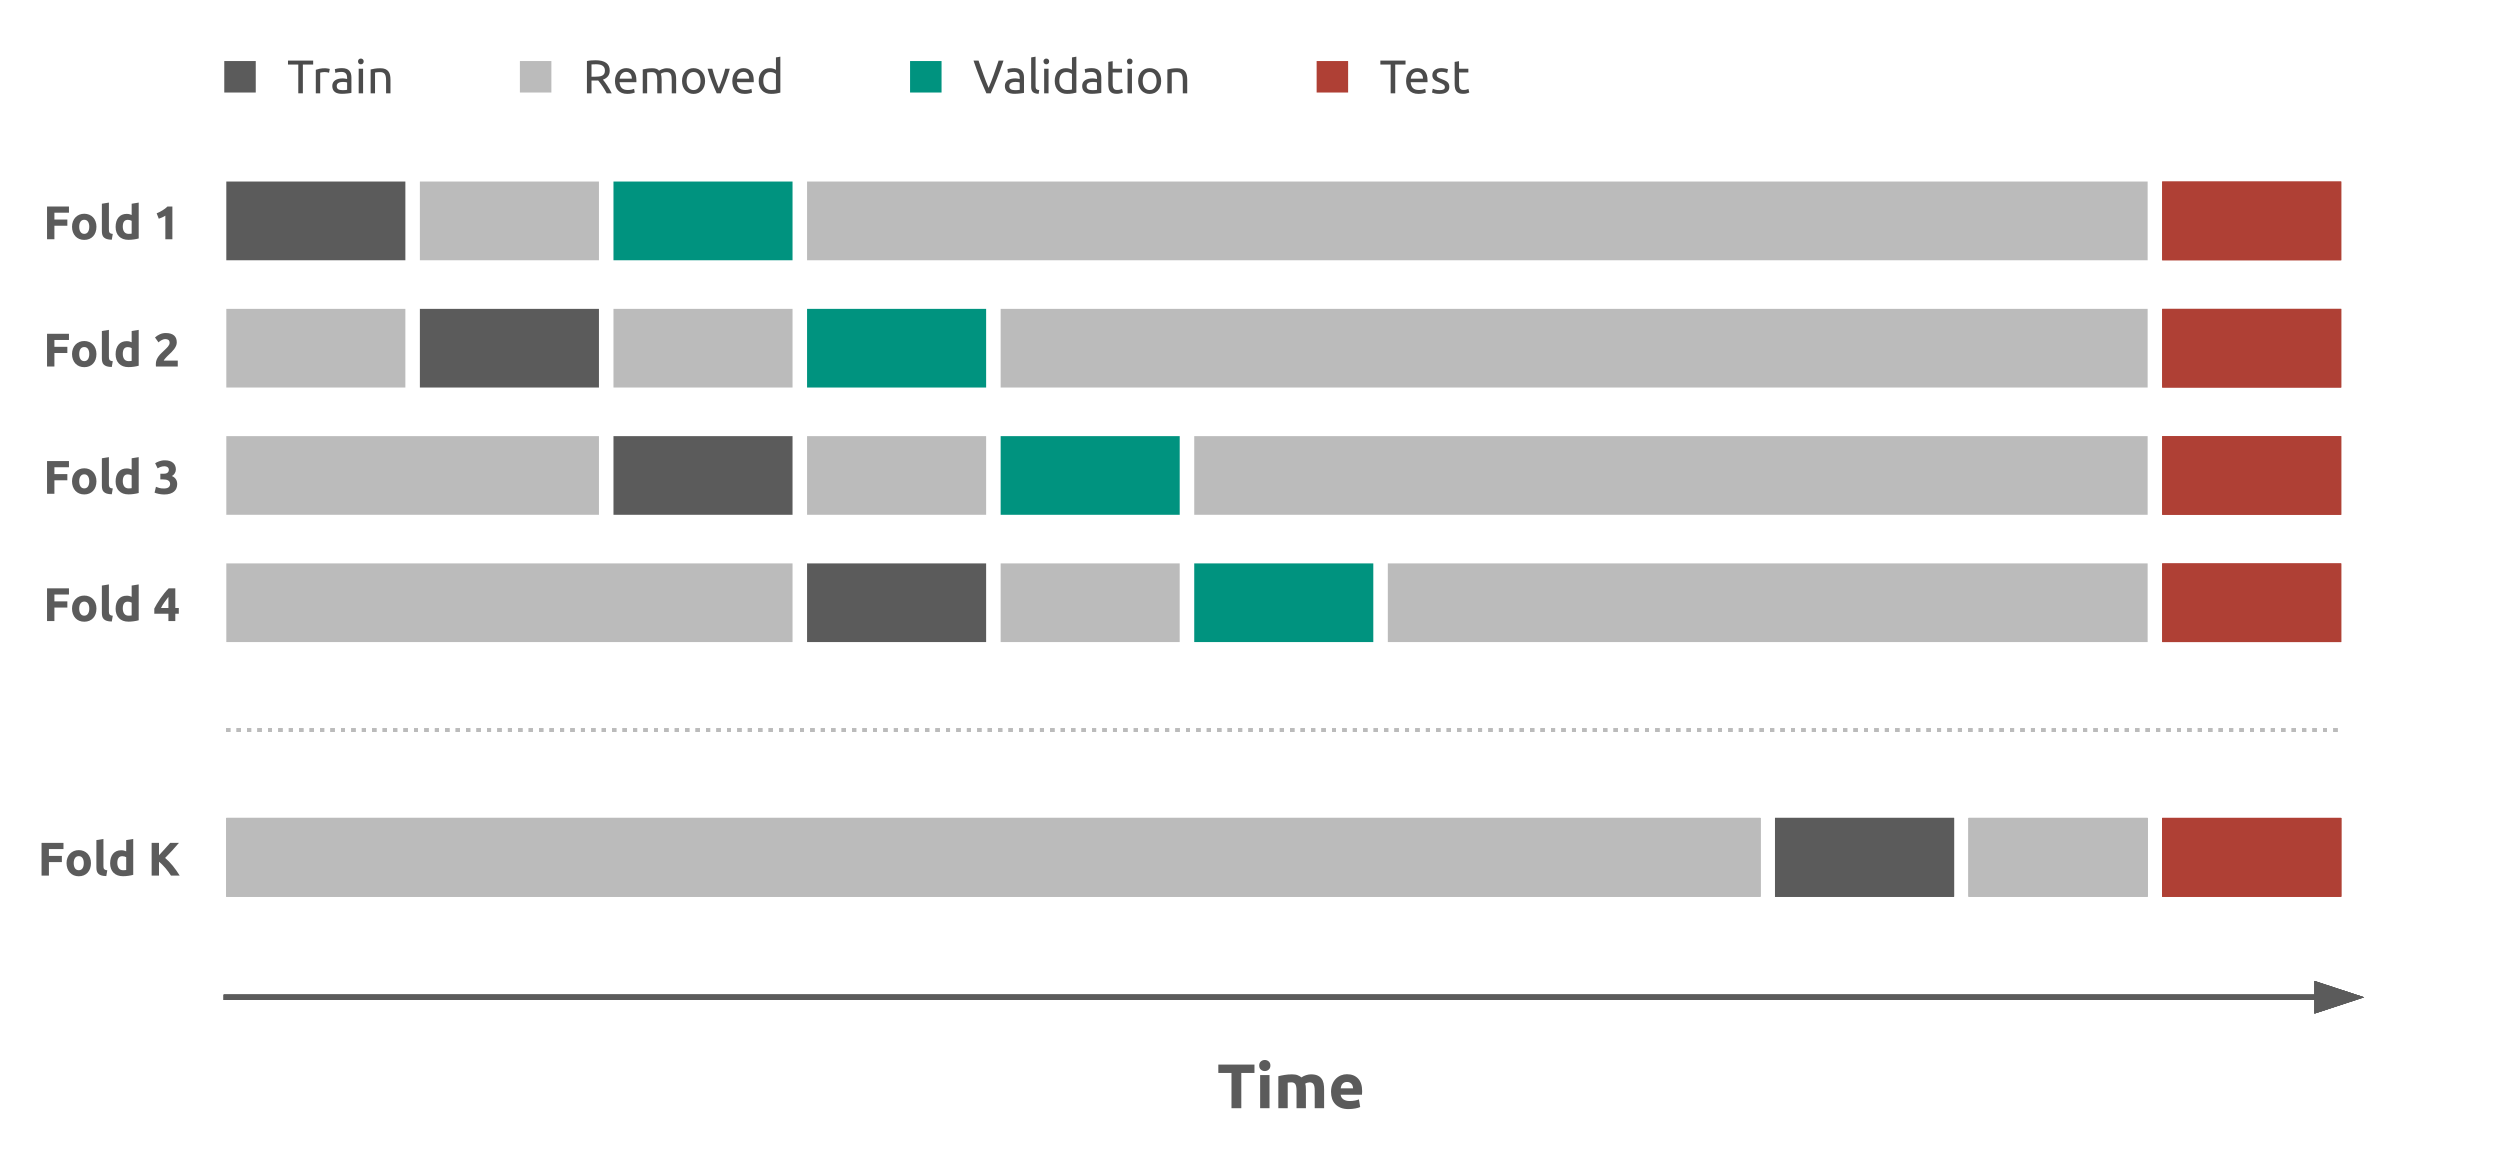
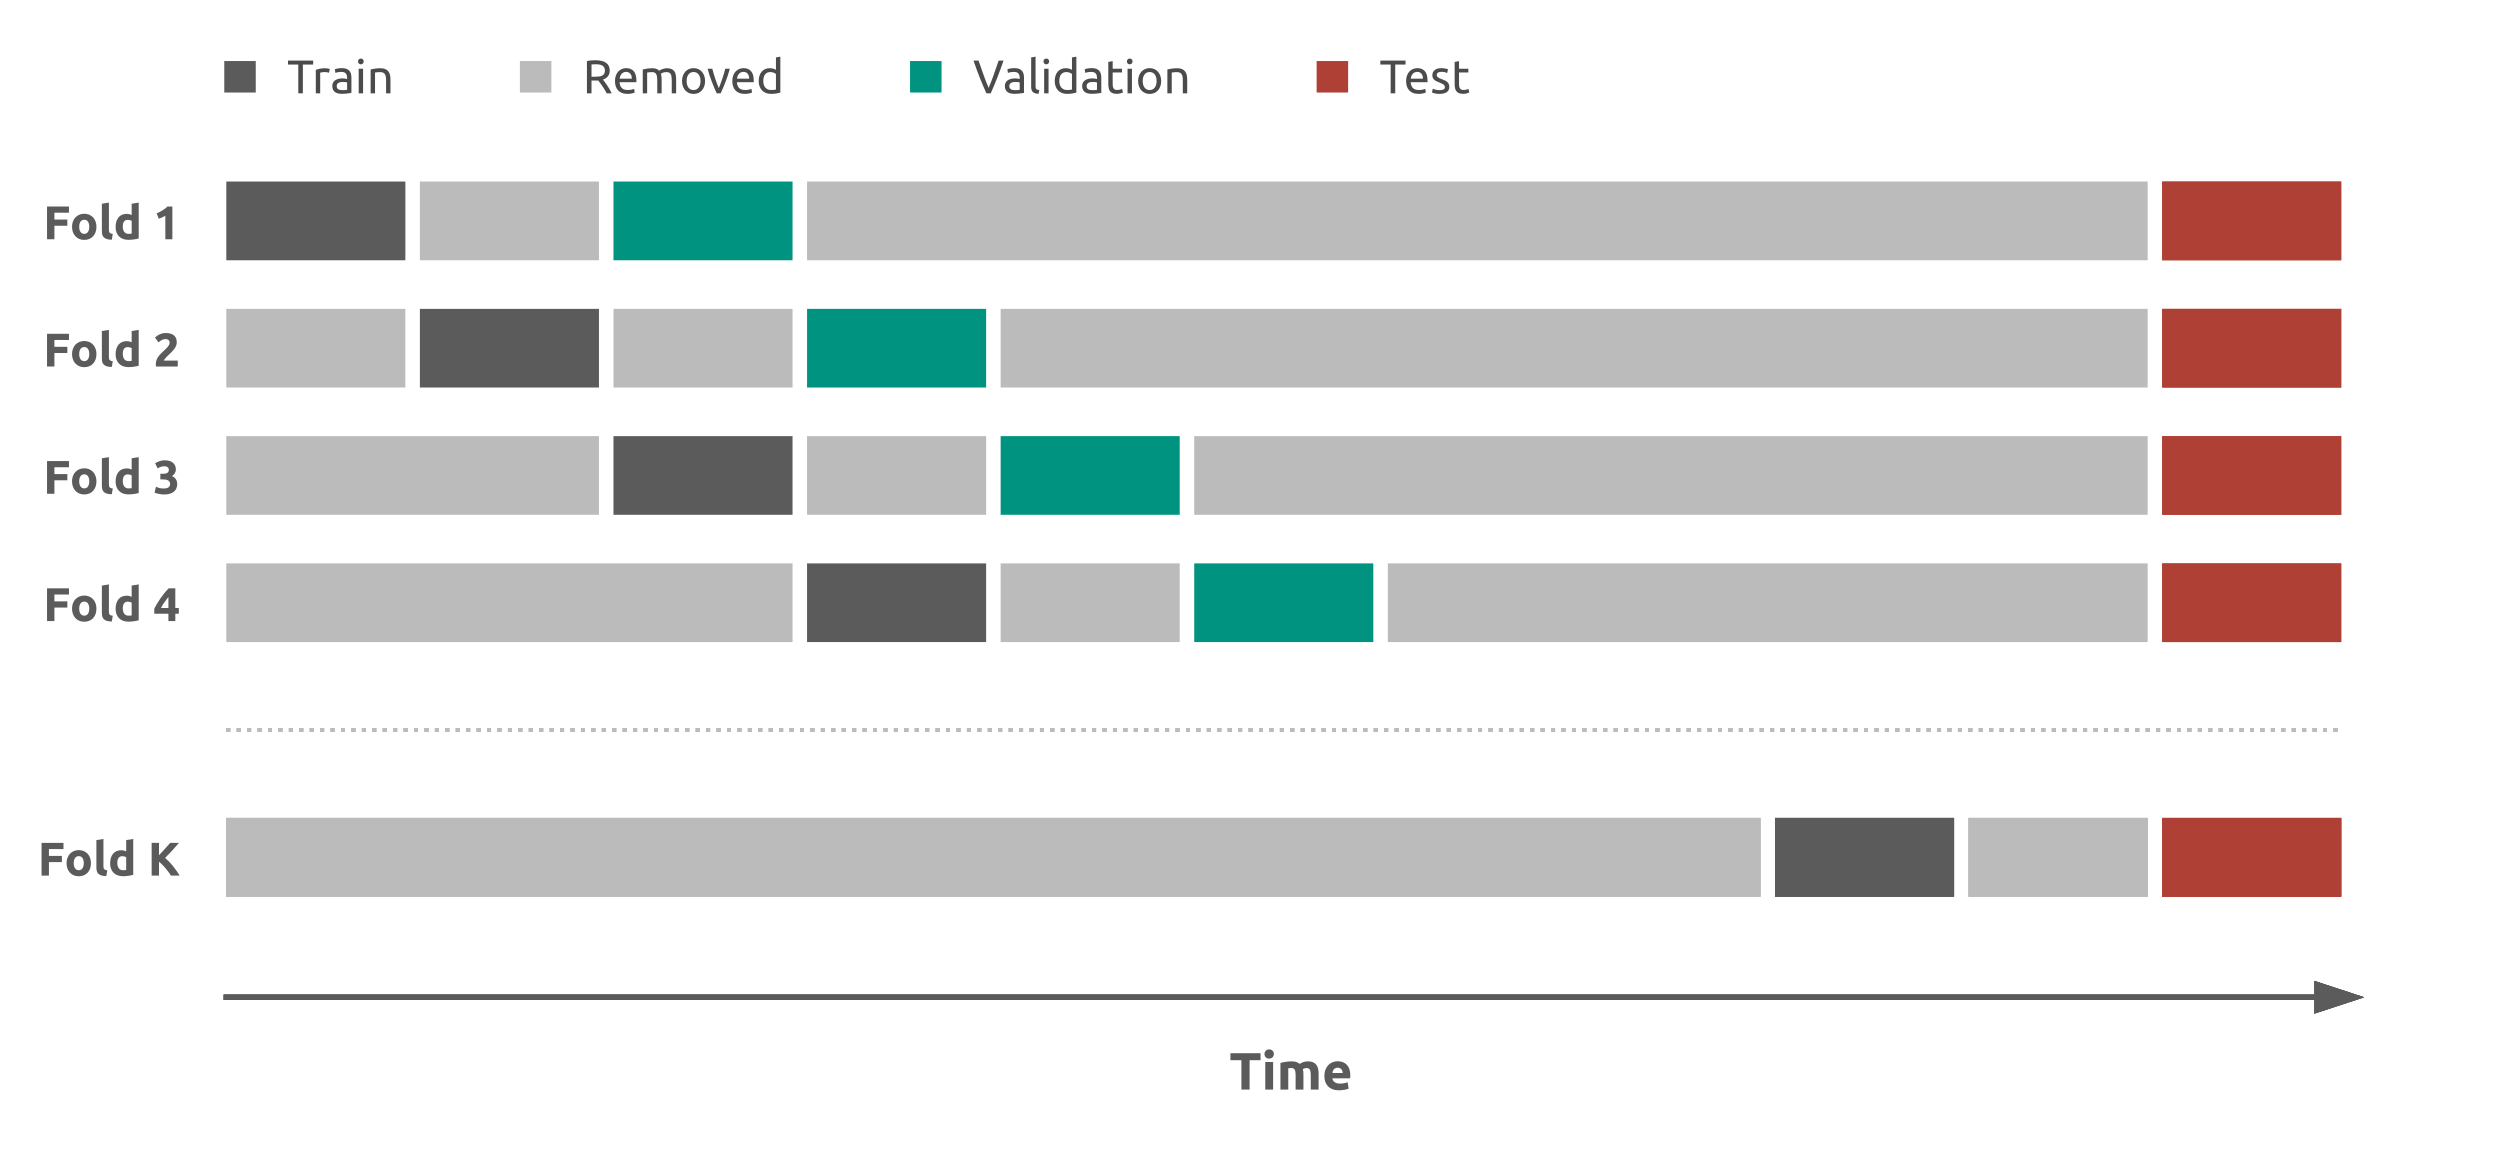
- <svg xmlns="http://www.w3.org/2000/svg" xmlns:xlink="http://www.w3.org/1999/xlink" width="476.436pt" height="220.618pt" viewBox="0 0 476.436 220.618" version="1.1">
+ <svg xmlns="http://www.w3.org/2000/svg" xmlns:xlink="http://www.w3.org/1999/xlink" width="476.436pt" height="219.086pt" viewBox="0 0 476.436 219.086" version="1.1">
  <defs>
    <style type="text/css">*{stroke-linejoin: round; stroke-linecap: butt}</style>
  </defs>
  <g id="figure_1">
    <g id="patch_1">
-       <path d="M 0 220.618  L 476.436 220.618  L 476.436 0  L 0 0  L 0 220.618  z " style="fill: none" />
+       <path d="M 0 219.086  L 476.436 219.086  L 476.436 0  L 0 0  L 0 219.086  z " style="fill: none" />
    </g>
    <g id="axes_1">
      <g id="patch_2">
        <path d="M 22.836 211.886  L 469.236 211.886  L 469.236 17.846  L 22.836 17.846  L 22.836 211.886  z " style="fill: none" />
      </g>
      <g id="matplotlib.axis_1">
        <g id="xtick_1" />
        <g id="xtick_2" />
        <g id="xtick_3" />
        <g id="xtick_4" />
        <g id="xtick_5" />
        <g id="xtick_6" />
        <g id="text_1">
-           <g style="fill: #5b5b5b" transform="translate(231.9411 211.1977) scale(0.12 -0.12)">
+           <g style="fill: #5b5b5b" transform="translate(234.2903 207.6458) scale(0.1 -0.1)">
            <defs>
              <path id="Ubuntu-Bold-54" d="M 3802 4435  L 3802 3584  L 2464 3584  L 2464 0  L 1466 0  L 1466 3584  L 128 3584  L 128 4435  L 3802 4435  z " transform="scale(0.015625)" />
              <path id="Ubuntu-Bold-69" d="M 1402 0  L 448 0  L 448 3366  L 1402 3366  L 1402 0  z M 1491 4339  Q 1491 4077 1321 3926  Q 1152 3776 922 3776  Q 691 3776 521 3926  Q 352 4077 352 4339  Q 352 4602 521 4752  Q 691 4902 922 4902  Q 1152 4902 1321 4752  Q 1491 4602 1491 4339  z " transform="scale(0.015625)" />
              <path id="Ubuntu-Bold-6d" d="M 2298 1786  Q 2298 2246 2179 2438  Q 2061 2630 1773 2630  Q 1683 2630 1587 2620  Q 1491 2611 1402 2598  L 1402 0  L 448 0  L 448 3251  Q 570 3283 733 3318  Q 896 3354 1078 3382  Q 1261 3411 1453 3427  Q 1645 3443 1830 3443  Q 2195 3443 2422 3350  Q 2650 3258 2797 3130  Q 3002 3277 3267 3360  Q 3533 3443 3757 3443  Q 4160 3443 4419 3331  Q 4678 3219 4832 3014  Q 4986 2810 5043 2528  Q 5101 2246 5101 1901  L 5101 0  L 4147 0  L 4147 1786  Q 4147 2246 4028 2438  Q 3910 2630 3622 2630  Q 3546 2630 3408 2592  Q 3270 2554 3181 2496  Q 3226 2349 3238 2185  Q 3251 2022 3251 1837  L 3251 0  L 2298 0  L 2298 1786  z " transform="scale(0.015625)" />
              <path id="Ubuntu-Bold-65" d="M 288 1658  Q 288 2106 425 2442  Q 563 2778 787 3002  Q 1011 3226 1302 3341  Q 1594 3456 1901 3456  Q 2618 3456 3034 3017  Q 3450 2579 3450 1728  Q 3450 1645 3443 1545  Q 3437 1446 3430 1370  L 1267 1370  Q 1299 1075 1542 902  Q 1786 730 2195 730  Q 2458 730 2710 778  Q 2963 826 3123 896  L 3251 122  Q 3174 83 3046 44  Q 2918 6 2761 -22  Q 2605 -51 2425 -70  Q 2246 -90 2067 -90  Q 1613 -90 1277 44  Q 941 179 720 412  Q 499 646 393 966  Q 288 1286 288 1658  z M 2528 2022  Q 2522 2144 2486 2259  Q 2451 2374 2377 2464  Q 2304 2554 2192 2611  Q 2080 2669 1914 2669  Q 1754 2669 1638 2614  Q 1523 2560 1446 2470  Q 1370 2381 1328 2262  Q 1286 2144 1267 2022  L 2528 2022  z " transform="scale(0.015625)" />
            </defs>
            <use xlink:href="#Ubuntu-Bold-54" />
            <use xlink:href="#Ubuntu-Bold-69" x="61.4" />
            <use xlink:href="#Ubuntu-Bold-6d" x="90.3" />
            <use xlink:href="#Ubuntu-Bold-65" x="176.5" />
          </g>
        </g>
      </g>
      <g id="matplotlib.axis_2">
        <g id="ytick_1" />
        <g id="ytick_2">
          <g id="text_2">
            <g style="fill: #5b5b5b" transform="translate(7.2 166.8682) scale(0.09 -0.09)">
              <defs>
                <path id="Ubuntu-Bold-46" d="M 512 0  L 512 4435  L 3482 4435  L 3482 3597  L 1510 3597  L 1510 2669  L 3264 2669  L 3264 1830  L 1510 1830  L 1510 0  L 512 0  z " transform="scale(0.015625)" />
                <path id="Ubuntu-Bold-6f" d="M 3597 1690  Q 3597 1293 3481 963  Q 3366 634 3148 400  Q 2931 166 2627 38  Q 2323 -90 1946 -90  Q 1574 -90 1270 38  Q 966 166 748 400  Q 531 634 409 963  Q 288 1293 288 1690  Q 288 2086 413 2412  Q 538 2739 758 2969  Q 979 3200 1283 3328  Q 1587 3456 1946 3456  Q 2310 3456 2614 3328  Q 2918 3200 3136 2969  Q 3354 2739 3475 2412  Q 3597 2086 3597 1690  z M 2624 1690  Q 2624 2131 2448 2384  Q 2272 2637 1946 2637  Q 1619 2637 1440 2384  Q 1261 2131 1261 1690  Q 1261 1248 1440 989  Q 1619 730 1946 730  Q 2272 730 2448 989  Q 2624 1248 2624 1690  z " transform="scale(0.015625)" />
                <path id="Ubuntu-Bold-6c" d="M 1792 -64  Q 1376 -58 1117 25  Q 858 109 707 259  Q 557 410 502 624  Q 448 838 448 1107  L 448 4813  L 1402 4966  L 1402 1299  Q 1402 1171 1421 1068  Q 1440 966 1494 896  Q 1549 826 1651 781  Q 1754 736 1926 723  L 1792 -64  z " transform="scale(0.015625)" />
                <path id="Ubuntu-Bold-64" d="M 1261 1709  Q 1261 1267 1459 998  Q 1658 730 2048 730  Q 2176 730 2285 739  Q 2394 749 2464 762  L 2464 2496  Q 2374 2554 2230 2592  Q 2086 2630 1939 2630  Q 1261 2630 1261 1709  z M 3418 109  Q 3290 70 3123 35  Q 2957 0 2774 -25  Q 2592 -51 2403 -67  Q 2214 -83 2042 -83  Q 1626 -83 1299 38  Q 973 160 749 387  Q 525 614 406 937  Q 288 1261 288 1664  Q 288 2074 390 2403  Q 493 2733 685 2963  Q 877 3194 1155 3315  Q 1434 3437 1792 3437  Q 1990 3437 2147 3398  Q 2304 3360 2464 3290  L 2464 4813  L 3418 4966  L 3418 109  z " transform="scale(0.015625)" />
                <path id="Ubuntu-Bold-20" transform="scale(0.015625)" />
                <path id="Ubuntu-Bold-4b" d="M 3130 0  Q 2995 218 2812 470  Q 2630 723 2416 976  Q 2202 1229 1971 1462  Q 1741 1696 1510 1875  L 1510 0  L 512 0  L 512 4435  L 1510 4435  L 1510 2758  Q 1901 3168 2294 3613  Q 2688 4058 3027 4435  L 4211 4435  Q 3757 3898 3299 3398  Q 2842 2899 2336 2394  Q 2867 1952 3363 1344  Q 3859 736 4314 0  L 3130 0  z " transform="scale(0.015625)" />
              </defs>
              <use xlink:href="#Ubuntu-Bold-46" />
              <use xlink:href="#Ubuntu-Bold-6f" x="56.4" />
              <use xlink:href="#Ubuntu-Bold-6c" x="117.1" />
              <use xlink:href="#Ubuntu-Bold-64" x="148.7" />
              <use xlink:href="#Ubuntu-Bold-20" x="209.1" />
              <use xlink:href="#Ubuntu-Bold-4b" x="233.1" />
            </g>
          </g>
        </g>
        <g id="ytick_3" />
        <g id="ytick_4">
          <g id="text_3">
            <g style="fill: #5b5b5b" transform="translate(8.244844 118.3582) scale(0.09 -0.09)">
              <defs>
                <path id="Ubuntu-Bold-34" d="M 2042 3270  Q 1792 2944 1510 2560  Q 1229 2176 1037 1773  L 2042 1773  L 2042 3270  z M 2976 4435  L 2976 1773  L 3450 1773  L 3450 992  L 2976 992  L 2976 0  L 2042 0  L 2042 992  L 128 992  L 128 1690  Q 269 1971 480 2326  Q 691 2682 950 3056  Q 1210 3430 1498 3788  Q 1786 4147 2074 4435  L 2976 4435  z " transform="scale(0.015625)" />
              </defs>
              <use xlink:href="#Ubuntu-Bold-46" />
              <use xlink:href="#Ubuntu-Bold-6f" x="56.4" />
              <use xlink:href="#Ubuntu-Bold-6c" x="117.1" />
              <use xlink:href="#Ubuntu-Bold-64" x="148.7" />
              <use xlink:href="#Ubuntu-Bold-20" x="209.1" />
              <use xlink:href="#Ubuntu-Bold-34" x="233.1" />
            </g>
          </g>
        </g>
        <g id="ytick_5">
          <g id="text_4">
            <g style="fill: #5b5b5b" transform="translate(8.244844 94.10316) scale(0.09 -0.09)">
              <defs>
                <path id="Ubuntu-Bold-33" d="M 1459 -96  Q 1286 -96 1094 -73  Q 902 -51 723 -12  Q 544 26 397 70  Q 250 115 166 154  L 352 947  Q 518 877 777 797  Q 1037 717 1421 717  Q 1862 717 2067 883  Q 2272 1050 2272 1331  Q 2272 1504 2198 1622  Q 2125 1741 1997 1814  Q 1869 1888 1693 1917  Q 1517 1946 1318 1946  L 947 1946  L 947 2714  L 1370 2714  Q 1510 2714 1641 2739  Q 1773 2765 1875 2825  Q 1978 2886 2038 2992  Q 2099 3098 2099 3258  Q 2099 3379 2048 3468  Q 1997 3558 1917 3616  Q 1837 3674 1731 3702  Q 1626 3731 1517 3731  Q 1242 3731 1008 3648  Q 774 3565 582 3443  L 243 4141  Q 346 4205 483 4275  Q 621 4346 787 4403  Q 954 4461 1142 4499  Q 1331 4538 1542 4538  Q 1933 4538 2217 4445  Q 2502 4352 2688 4182  Q 2874 4013 2963 3785  Q 3053 3558 3053 3290  Q 3053 3027 2905 2780  Q 2758 2534 2509 2406  Q 2854 2266 3043 1987  Q 3232 1709 3232 1318  Q 3232 1011 3129 752  Q 3027 493 2809 304  Q 2592 115 2256 9  Q 1920 -96 1459 -96  z " transform="scale(0.015625)" />
              </defs>
              <use xlink:href="#Ubuntu-Bold-46" />
              <use xlink:href="#Ubuntu-Bold-6f" x="56.4" />
              <use xlink:href="#Ubuntu-Bold-6c" x="117.1" />
              <use xlink:href="#Ubuntu-Bold-64" x="148.7" />
              <use xlink:href="#Ubuntu-Bold-20" x="209.1" />
              <use xlink:href="#Ubuntu-Bold-33" x="233.1" />
            </g>
          </g>
        </g>
        <g id="ytick_6">
          <g id="text_5">
            <g style="fill: #5b5b5b" transform="translate(8.244844 69.84816) scale(0.09 -0.09)">
              <defs>
                <path id="Ubuntu-Bold-32" d="M 3174 3270  Q 3174 3027 3078 2803  Q 2982 2579 2828 2371  Q 2675 2163 2483 1971  Q 2291 1779 2106 1606  Q 2010 1517 1898 1405  Q 1786 1293 1683 1177  Q 1581 1062 1501 963  Q 1421 864 1402 800  L 3309 800  L 3309 0  L 352 0  Q 339 70 339 179  Q 339 288 339 333  Q 339 640 438 896  Q 538 1152 698 1373  Q 858 1594 1059 1786  Q 1261 1978 1459 2170  Q 1613 2317 1747 2448  Q 1882 2579 1984 2704  Q 2086 2829 2144 2953  Q 2202 3078 2202 3206  Q 2202 3488 2042 3603  Q 1882 3718 1645 3718  Q 1472 3718 1321 3664  Q 1171 3610 1046 3536  Q 922 3462 832 3388  Q 742 3315 698 3270  L 224 3936  Q 506 4198 880 4368  Q 1254 4538 1683 4538  Q 2074 4538 2355 4448  Q 2637 4358 2819 4195  Q 3002 4032 3088 3798  Q 3174 3565 3174 3270  z " transform="scale(0.015625)" />
              </defs>
              <use xlink:href="#Ubuntu-Bold-46" />
              <use xlink:href="#Ubuntu-Bold-6f" x="56.4" />
              <use xlink:href="#Ubuntu-Bold-6c" x="117.1" />
              <use xlink:href="#Ubuntu-Bold-64" x="148.7" />
              <use xlink:href="#Ubuntu-Bold-20" x="209.1" />
              <use xlink:href="#Ubuntu-Bold-32" x="233.1" />
            </g>
          </g>
        </g>
        <g id="ytick_7">
          <g id="text_6">
            <g style="fill: #5b5b5b" transform="translate(8.244844 45.59316) scale(0.09 -0.09)">
              <defs>
                <path id="Ubuntu-Bold-31" d="M 448 3514  Q 634 3590 835 3689  Q 1037 3789 1229 3907  Q 1421 4026 1597 4157  Q 1773 4288 1914 4435  L 2579 4435  L 2579 0  L 1626 0  L 1626 3194  Q 1434 3066 1197 2960  Q 960 2854 736 2778  L 448 3514  z " transform="scale(0.015625)" />
              </defs>
              <use xlink:href="#Ubuntu-Bold-46" />
              <use xlink:href="#Ubuntu-Bold-6f" x="56.4" />
              <use xlink:href="#Ubuntu-Bold-6c" x="117.1" />
              <use xlink:href="#Ubuntu-Bold-64" x="148.7" />
              <use xlink:href="#Ubuntu-Bold-20" x="209.1" />
              <use xlink:href="#Ubuntu-Bold-31" x="233.1" />
            </g>
          </g>
        </g>
      </g>
      <g id="patch_3">
        <path d="M 448.945 190.057  L 441.567 192.482  L 441.567 190.069  L 43.127 190.069  L 43.127 190.045  L 441.567 190.045  L 441.567 187.631  z " style="fill: #5b5b5b; stroke: #5b5b5b; stroke-linejoin: miter" />
      </g>
      <g id="patch_4">
        <path d="M 448.945 190.057  L 441.567 192.482  L 441.567 190.069  L 43.127 190.069  L 43.127 190.045  L 441.567 190.045  L 441.567 187.631  z " style="fill: #5b5b5b; stroke: #5b5b5b; stroke-linejoin: miter" />
      </g>
      <g id="patch_5">
        <path d="M 448.945 190.057  L 441.567 192.482  L 441.567 190.069  L 43.127 190.069  L 43.127 190.045  L 441.567 190.045  L 441.567 187.631  z " style="fill: #5b5b5b; stroke: #5b5b5b; stroke-linejoin: miter" />
      </g>
      <g id="patch_6">
        <path d="M 448.945 190.057  L 441.567 192.482  L 441.567 190.069  L 43.127 190.069  L 43.127 190.045  L 441.567 190.045  L 441.567 187.631  z " style="fill: #5b5b5b; stroke: #5b5b5b; stroke-linejoin: miter" />
      </g>
      <g id="line2d_1">
-         <path d="M 43.127 42.101  L 77.253 42.101  " clip-path="url(#pd90d23a4c0)" style="fill: none; stroke: #5b5b5b; stroke-width: 15" />
+         <path d="M 43.127 42.101  L 77.253 42.101  " clip-path="url(#pecef986610)" style="fill: none; stroke: #5b5b5b; stroke-width: 15" />
      </g>
      <g id="line2d_2">
-         <path d="M 80.02 42.101  L 114.145 42.101  " clip-path="url(#pd90d23a4c0)" style="fill: none; stroke: #bbbbbb; stroke-width: 15" />
+         <path d="M 80.02 42.101  L 114.145 42.101  " clip-path="url(#pecef986610)" style="fill: none; stroke: #bbbbbb; stroke-width: 15" />
      </g>
      <g id="line2d_3">
-         <path d="M 116.912 42.101  L 151.038 42.101  " clip-path="url(#pd90d23a4c0)" style="fill: none; stroke: #00937f; stroke-width: 15" />
+         <path d="M 116.912 42.101  L 151.038 42.101  " clip-path="url(#pecef986610)" style="fill: none; stroke: #00937f; stroke-width: 15" />
      </g>
      <g id="line2d_4">
-         <path d="M 153.805 42.101  L 409.286 42.101  " clip-path="url(#pd90d23a4c0)" style="fill: none; stroke: #bbbbbb; stroke-width: 15" />
+         <path d="M 153.805 42.101  L 409.286 42.101  " clip-path="url(#pecef986610)" style="fill: none; stroke: #bbbbbb; stroke-width: 15" />
      </g>
      <g id="line2d_5">
-         <path d="M 412.053 42.101  L 446.179 42.101  " clip-path="url(#pd90d23a4c0)" style="fill: none; stroke: #af4035; stroke-width: 15" />
+         <path d="M 412.053 42.101  L 446.179 42.101  " clip-path="url(#pecef986610)" style="fill: none; stroke: #af4035; stroke-width: 15" />
      </g>
      <g id="line2d_6">
-         <path d="M 412.053 42.101  L 446.179 42.101  " clip-path="url(#pd90d23a4c0)" style="fill: none; stroke: #af4035; stroke-width: 15" />
+         <path d="M 412.053 42.101  L 446.179 42.101  " clip-path="url(#pecef986610)" style="fill: none; stroke: #af4035; stroke-width: 15" />
      </g>
      <g id="line2d_7">
-         <path d="M 43.127 139.121  L 446.179 139.121  " clip-path="url(#pd90d23a4c0)" style="fill: none; stroke-dasharray: 0.75,1.238; stroke-dashoffset: 0; stroke: #bbbbbb; stroke-width: 0.75" />
+         <path d="M 43.127 139.121  L 446.179 139.121  " clip-path="url(#pecef986610)" style="fill: none; stroke-dasharray: 0.75,1.238; stroke-dashoffset: 0; stroke: #bbbbbb; stroke-width: 0.75" />
      </g>
      <g id="line2d_8">
-         <path d="M 43.127 163.376  L 335.501 163.376  " clip-path="url(#pd90d23a4c0)" style="fill: none; stroke: #bbbbbb; stroke-width: 15" />
+         <path d="M 43.127 163.376  L 335.501 163.376  " clip-path="url(#pecef986610)" style="fill: none; stroke: #bbbbbb; stroke-width: 15" />
      </g>
      <g id="line2d_9">
-         <path d="M 338.268 163.376  L 372.393 163.376  " clip-path="url(#pd90d23a4c0)" style="fill: none; stroke: #5b5b5b; stroke-width: 15" />
+         <path d="M 338.268 163.376  L 372.393 163.376  " clip-path="url(#pecef986610)" style="fill: none; stroke: #5b5b5b; stroke-width: 15" />
      </g>
      <g id="line2d_10">
-         <path d="M 375.16 163.376  L 409.286 163.376  " clip-path="url(#pd90d23a4c0)" style="fill: none; stroke: #bbbbbb; stroke-width: 15" />
+         <path d="M 375.16 163.376  L 409.286 163.376  " clip-path="url(#pecef986610)" style="fill: none; stroke: #bbbbbb; stroke-width: 15" />
      </g>
      <g id="line2d_11">
-         <path d="M 412.053 163.376  L 446.179 163.376  " clip-path="url(#pd90d23a4c0)" style="fill: none; stroke: #af4035; stroke-width: 15" />
+         <path d="M 412.053 163.376  L 446.179 163.376  " clip-path="url(#pecef986610)" style="fill: none; stroke: #af4035; stroke-width: 15" />
      </g>
      <g id="line2d_12">
-         <path d="M 80.02 66.356  L 114.145 66.356  " clip-path="url(#pd90d23a4c0)" style="fill: none; stroke: #5b5b5b; stroke-width: 15" />
+         <path d="M 80.02 66.356  L 114.145 66.356  " clip-path="url(#pecef986610)" style="fill: none; stroke: #5b5b5b; stroke-width: 15" />
      </g>
      <g id="line2d_13">
-         <path d="M 116.912 66.356  L 151.038 66.356  " clip-path="url(#pd90d23a4c0)" style="fill: none; stroke: #bbbbbb; stroke-width: 15" />
+         <path d="M 116.912 66.356  L 151.038 66.356  " clip-path="url(#pecef986610)" style="fill: none; stroke: #bbbbbb; stroke-width: 15" />
      </g>
      <g id="line2d_14">
-         <path d="M 153.805 66.356  L 187.931 66.356  " clip-path="url(#pd90d23a4c0)" style="fill: none; stroke: #00937f; stroke-width: 15" />
+         <path d="M 153.805 66.356  L 187.931 66.356  " clip-path="url(#pecef986610)" style="fill: none; stroke: #00937f; stroke-width: 15" />
      </g>
      <g id="line2d_15">
-         <path d="M 43.127 66.356  L 77.253 66.356  " clip-path="url(#pd90d23a4c0)" style="fill: none; stroke: #bbbbbb; stroke-width: 15" />
+         <path d="M 43.127 66.356  L 77.253 66.356  " clip-path="url(#pecef986610)" style="fill: none; stroke: #bbbbbb; stroke-width: 15" />
      </g>
      <g id="line2d_16">
-         <path d="M 190.698 66.356  L 409.286 66.356  " clip-path="url(#pd90d23a4c0)" style="fill: none; stroke: #bbbbbb; stroke-width: 15" />
+         <path d="M 190.698 66.356  L 409.286 66.356  " clip-path="url(#pecef986610)" style="fill: none; stroke: #bbbbbb; stroke-width: 15" />
      </g>
      <g id="line2d_17">
-         <path d="M 412.053 66.356  L 446.179 66.356  " clip-path="url(#pd90d23a4c0)" style="fill: none; stroke: #af4035; stroke-width: 15" />
+         <path d="M 412.053 66.356  L 446.179 66.356  " clip-path="url(#pecef986610)" style="fill: none; stroke: #af4035; stroke-width: 15" />
      </g>
      <g id="line2d_18">
-         <path d="M 412.053 66.356  L 446.179 66.356  " clip-path="url(#pd90d23a4c0)" style="fill: none; stroke: #af4035; stroke-width: 15" />
+         <path d="M 412.053 66.356  L 446.179 66.356  " clip-path="url(#pecef986610)" style="fill: none; stroke: #af4035; stroke-width: 15" />
      </g>
      <g id="line2d_19">
-         <path d="M 43.127 139.121  L 446.179 139.121  " clip-path="url(#pd90d23a4c0)" style="fill: none; stroke-dasharray: 0.75,1.238; stroke-dashoffset: 0; stroke: #bbbbbb; stroke-width: 0.75" />
+         <path d="M 43.127 139.121  L 446.179 139.121  " clip-path="url(#pecef986610)" style="fill: none; stroke-dasharray: 0.75,1.238; stroke-dashoffset: 0; stroke: #bbbbbb; stroke-width: 0.75" />
      </g>
      <g id="line2d_20">
-         <path d="M 43.127 163.376  L 335.501 163.376  " clip-path="url(#pd90d23a4c0)" style="fill: none; stroke: #bbbbbb; stroke-width: 15" />
+         <path d="M 43.127 163.376  L 335.501 163.376  " clip-path="url(#pecef986610)" style="fill: none; stroke: #bbbbbb; stroke-width: 15" />
      </g>
      <g id="line2d_21">
-         <path d="M 338.268 163.376  L 372.393 163.376  " clip-path="url(#pd90d23a4c0)" style="fill: none; stroke: #5b5b5b; stroke-width: 15" />
+         <path d="M 338.268 163.376  L 372.393 163.376  " clip-path="url(#pecef986610)" style="fill: none; stroke: #5b5b5b; stroke-width: 15" />
      </g>
      <g id="line2d_22">
-         <path d="M 375.16 163.376  L 409.286 163.376  " clip-path="url(#pd90d23a4c0)" style="fill: none; stroke: #bbbbbb; stroke-width: 15" />
+         <path d="M 375.16 163.376  L 409.286 163.376  " clip-path="url(#pecef986610)" style="fill: none; stroke: #bbbbbb; stroke-width: 15" />
      </g>
      <g id="line2d_23">
-         <path d="M 412.053 163.376  L 446.179 163.376  " clip-path="url(#pd90d23a4c0)" style="fill: none; stroke: #af4035; stroke-width: 15" />
+         <path d="M 412.053 163.376  L 446.179 163.376  " clip-path="url(#pecef986610)" style="fill: none; stroke: #af4035; stroke-width: 15" />
      </g>
      <g id="line2d_24">
-         <path d="M 116.912 90.611  L 151.038 90.611  " clip-path="url(#pd90d23a4c0)" style="fill: none; stroke: #5b5b5b; stroke-width: 15" />
+         <path d="M 116.912 90.611  L 151.038 90.611  " clip-path="url(#pecef986610)" style="fill: none; stroke: #5b5b5b; stroke-width: 15" />
      </g>
      <g id="line2d_25">
-         <path d="M 153.805 90.611  L 187.931 90.611  " clip-path="url(#pd90d23a4c0)" style="fill: none; stroke: #bbbbbb; stroke-width: 15" />
+         <path d="M 153.805 90.611  L 187.931 90.611  " clip-path="url(#pecef986610)" style="fill: none; stroke: #bbbbbb; stroke-width: 15" />
      </g>
      <g id="line2d_26">
-         <path d="M 190.698 90.611  L 224.823 90.611  " clip-path="url(#pd90d23a4c0)" style="fill: none; stroke: #00937f; stroke-width: 15" />
+         <path d="M 190.698 90.611  L 224.823 90.611  " clip-path="url(#pecef986610)" style="fill: none; stroke: #00937f; stroke-width: 15" />
      </g>
      <g id="line2d_27">
-         <path d="M 43.127 90.611  L 114.145 90.611  " clip-path="url(#pd90d23a4c0)" style="fill: none; stroke: #bbbbbb; stroke-width: 15" />
+         <path d="M 43.127 90.611  L 114.145 90.611  " clip-path="url(#pecef986610)" style="fill: none; stroke: #bbbbbb; stroke-width: 15" />
      </g>
      <g id="line2d_28">
-         <path d="M 227.59 90.611  L 409.286 90.611  " clip-path="url(#pd90d23a4c0)" style="fill: none; stroke: #bbbbbb; stroke-width: 15" />
+         <path d="M 227.59 90.611  L 409.286 90.611  " clip-path="url(#pecef986610)" style="fill: none; stroke: #bbbbbb; stroke-width: 15" />
      </g>
      <g id="line2d_29">
-         <path d="M 412.053 90.611  L 446.179 90.611  " clip-path="url(#pd90d23a4c0)" style="fill: none; stroke: #af4035; stroke-width: 15" />
+         <path d="M 412.053 90.611  L 446.179 90.611  " clip-path="url(#pecef986610)" style="fill: none; stroke: #af4035; stroke-width: 15" />
      </g>
      <g id="line2d_30">
-         <path d="M 412.053 90.611  L 446.179 90.611  " clip-path="url(#pd90d23a4c0)" style="fill: none; stroke: #af4035; stroke-width: 15" />
+         <path d="M 412.053 90.611  L 446.179 90.611  " clip-path="url(#pecef986610)" style="fill: none; stroke: #af4035; stroke-width: 15" />
      </g>
      <g id="line2d_31">
-         <path d="M 43.127 139.121  L 446.179 139.121  " clip-path="url(#pd90d23a4c0)" style="fill: none; stroke-dasharray: 0.75,1.238; stroke-dashoffset: 0; stroke: #bbbbbb; stroke-width: 0.75" />
+         <path d="M 43.127 139.121  L 446.179 139.121  " clip-path="url(#pecef986610)" style="fill: none; stroke-dasharray: 0.75,1.238; stroke-dashoffset: 0; stroke: #bbbbbb; stroke-width: 0.75" />
      </g>
      <g id="line2d_32">
-         <path d="M 43.127 163.376  L 335.501 163.376  " clip-path="url(#pd90d23a4c0)" style="fill: none; stroke: #bbbbbb; stroke-width: 15" />
+         <path d="M 43.127 163.376  L 335.501 163.376  " clip-path="url(#pecef986610)" style="fill: none; stroke: #bbbbbb; stroke-width: 15" />
      </g>
      <g id="line2d_33">
-         <path d="M 338.268 163.376  L 372.393 163.376  " clip-path="url(#pd90d23a4c0)" style="fill: none; stroke: #5b5b5b; stroke-width: 15" />
+         <path d="M 338.268 163.376  L 372.393 163.376  " clip-path="url(#pecef986610)" style="fill: none; stroke: #5b5b5b; stroke-width: 15" />
      </g>
      <g id="line2d_34">
-         <path d="M 375.16 163.376  L 409.286 163.376  " clip-path="url(#pd90d23a4c0)" style="fill: none; stroke: #bbbbbb; stroke-width: 15" />
+         <path d="M 375.16 163.376  L 409.286 163.376  " clip-path="url(#pecef986610)" style="fill: none; stroke: #bbbbbb; stroke-width: 15" />
      </g>
      <g id="line2d_35">
-         <path d="M 412.053 163.376  L 446.179 163.376  " clip-path="url(#pd90d23a4c0)" style="fill: none; stroke: #af4035; stroke-width: 15" />
+         <path d="M 412.053 163.376  L 446.179 163.376  " clip-path="url(#pecef986610)" style="fill: none; stroke: #af4035; stroke-width: 15" />
      </g>
      <g id="line2d_36">
-         <path d="M 153.805 114.866  L 187.931 114.866  " clip-path="url(#pd90d23a4c0)" style="fill: none; stroke: #5b5b5b; stroke-width: 15" />
+         <path d="M 153.805 114.866  L 187.931 114.866  " clip-path="url(#pecef986610)" style="fill: none; stroke: #5b5b5b; stroke-width: 15" />
      </g>
      <g id="line2d_37">
-         <path d="M 190.698 114.866  L 224.823 114.866  " clip-path="url(#pd90d23a4c0)" style="fill: none; stroke: #bbbbbb; stroke-width: 15" />
+         <path d="M 190.698 114.866  L 224.823 114.866  " clip-path="url(#pecef986610)" style="fill: none; stroke: #bbbbbb; stroke-width: 15" />
      </g>
      <g id="line2d_38">
-         <path d="M 227.59 114.866  L 261.716 114.866  " clip-path="url(#pd90d23a4c0)" style="fill: none; stroke: #00937f; stroke-width: 15" />
+         <path d="M 227.59 114.866  L 261.716 114.866  " clip-path="url(#pecef986610)" style="fill: none; stroke: #00937f; stroke-width: 15" />
      </g>
      <g id="line2d_39">
-         <path d="M 43.127 114.866  L 151.038 114.866  " clip-path="url(#pd90d23a4c0)" style="fill: none; stroke: #bbbbbb; stroke-width: 15" />
+         <path d="M 43.127 114.866  L 151.038 114.866  " clip-path="url(#pecef986610)" style="fill: none; stroke: #bbbbbb; stroke-width: 15" />
      </g>
      <g id="line2d_40">
-         <path d="M 264.483 114.866  L 409.286 114.866  " clip-path="url(#pd90d23a4c0)" style="fill: none; stroke: #bbbbbb; stroke-width: 15" />
+         <path d="M 264.483 114.866  L 409.286 114.866  " clip-path="url(#pecef986610)" style="fill: none; stroke: #bbbbbb; stroke-width: 15" />
      </g>
      <g id="line2d_41">
-         <path d="M 412.053 114.866  L 446.179 114.866  " clip-path="url(#pd90d23a4c0)" style="fill: none; stroke: #af4035; stroke-width: 15" />
+         <path d="M 412.053 114.866  L 446.179 114.866  " clip-path="url(#pecef986610)" style="fill: none; stroke: #af4035; stroke-width: 15" />
      </g>
      <g id="line2d_42">
-         <path d="M 412.053 114.866  L 446.179 114.866  " clip-path="url(#pd90d23a4c0)" style="fill: none; stroke: #af4035; stroke-width: 15" />
+         <path d="M 412.053 114.866  L 446.179 114.866  " clip-path="url(#pecef986610)" style="fill: none; stroke: #af4035; stroke-width: 15" />
      </g>
      <g id="line2d_43">
-         <path d="M 43.127 139.121  L 446.179 139.121  " clip-path="url(#pd90d23a4c0)" style="fill: none; stroke-dasharray: 0.75,1.238; stroke-dashoffset: 0; stroke: #bbbbbb; stroke-width: 0.75" />
+         <path d="M 43.127 139.121  L 446.179 139.121  " clip-path="url(#pecef986610)" style="fill: none; stroke-dasharray: 0.75,1.238; stroke-dashoffset: 0; stroke: #bbbbbb; stroke-width: 0.75" />
      </g>
      <g id="line2d_44">
-         <path d="M 43.127 163.376  L 335.501 163.376  " clip-path="url(#pd90d23a4c0)" style="fill: none; stroke: #bbbbbb; stroke-width: 15" />
+         <path d="M 43.127 163.376  L 335.501 163.376  " clip-path="url(#pecef986610)" style="fill: none; stroke: #bbbbbb; stroke-width: 15" />
      </g>
      <g id="line2d_45">
-         <path d="M 338.268 163.376  L 372.393 163.376  " clip-path="url(#pd90d23a4c0)" style="fill: none; stroke: #5b5b5b; stroke-width: 15" />
+         <path d="M 338.268 163.376  L 372.393 163.376  " clip-path="url(#pecef986610)" style="fill: none; stroke: #5b5b5b; stroke-width: 15" />
      </g>
      <g id="line2d_46">
-         <path d="M 375.16 163.376  L 409.286 163.376  " clip-path="url(#pd90d23a4c0)" style="fill: none; stroke: #bbbbbb; stroke-width: 15" />
+         <path d="M 375.16 163.376  L 409.286 163.376  " clip-path="url(#pecef986610)" style="fill: none; stroke: #bbbbbb; stroke-width: 15" />
      </g>
      <g id="line2d_47">
-         <path d="M 412.053 163.376  L 446.179 163.376  " clip-path="url(#pd90d23a4c0)" style="fill: none; stroke: #af4035; stroke-width: 15" />
+         <path d="M 412.053 163.376  L 446.179 163.376  " clip-path="url(#pecef986610)" style="fill: none; stroke: #af4035; stroke-width: 15" />
      </g>
      <g id="legend_1">
        <g id="line2d_48">
          <defs>
-             <path id="m7ae862fb30" d="M -2.5 2.5  L 2.5 2.5  L 2.5 -2.5  L -2.5 -2.5  z " style="stroke: #5b5b5b; stroke-linejoin: miter" />
+             <path id="mcfa3db5cd7" d="M -2.5 2.5  L 2.5 2.5  L 2.5 -2.5  L -2.5 -2.5  z " style="stroke: #5b5b5b; stroke-linejoin: miter" />
          </defs>
          <g>
-             <use xlink:href="#m7ae862fb30" x="45.74" y="14.633" style="fill: #5b5b5b; stroke: #5b5b5b; stroke-linejoin: miter" />
+             <use xlink:href="#mcfa3db5cd7" x="45.74" y="14.633" style="fill: #5b5b5b; stroke: #5b5b5b; stroke-linejoin: miter" />
          </g>
        </g>
        <g id="text_7">
          <g style="fill: #4b4b4b" transform="translate(54.73961 17.78344) scale(0.09 -0.09)">
            <defs>
              <path id="Ubuntu-54" d="M 3514 4435  L 3514 3898  L 2118 3898  L 2118 0  L 1498 0  L 1498 3898  L 102 3898  L 102 4435  L 3514 4435  z " transform="scale(0.015625)" />
              <path id="Ubuntu-72" d="M 1741 3398  Q 1818 3398 1917 3388  Q 2016 3379 2112 3363  Q 2208 3347 2288 3331  Q 2368 3315 2406 3302  L 2304 2784  Q 2234 2810 2070 2845  Q 1907 2880 1651 2880  Q 1485 2880 1321 2845  Q 1158 2810 1107 2797  L 1107 0  L 512 0  L 512 3187  Q 723 3264 1036 3331  Q 1350 3398 1741 3398  z " transform="scale(0.015625)" />
              <path id="Ubuntu-61" d="M 1638 429  Q 1850 429 2013 438  Q 2176 448 2285 474  L 2285 1466  Q 2221 1498 2077 1520  Q 1933 1542 1728 1542  Q 1594 1542 1443 1523  Q 1293 1504 1168 1443  Q 1043 1382 960 1276  Q 877 1171 877 998  Q 877 678 1081 553  Q 1286 429 1638 429  z M 1587 3411  Q 1946 3411 2192 3318  Q 2438 3226 2588 3056  Q 2739 2886 2803 2652  Q 2867 2419 2867 2138  L 2867 58  Q 2790 45 2652 22  Q 2515 0 2342 -19  Q 2170 -38 1968 -54  Q 1766 -70 1568 -70  Q 1286 -70 1049 -12  Q 813 45 640 169  Q 467 294 371 499  Q 275 704 275 992  Q 275 1267 387 1465  Q 499 1664 691 1785  Q 883 1907 1139 1964  Q 1395 2022 1677 2022  Q 1766 2022 1862 2012  Q 1958 2003 2044 1987  Q 2131 1971 2195 1958  Q 2259 1946 2285 1939  L 2285 2106  Q 2285 2253 2253 2397  Q 2221 2541 2137 2653  Q 2054 2765 1910 2832  Q 1766 2899 1536 2899  Q 1242 2899 1021 2857  Q 800 2816 691 2771  L 621 3264  Q 736 3315 1005 3363  Q 1274 3411 1587 3411  z " transform="scale(0.015625)" />
              <path id="Ubuntu-69" d="M 1107 0  L 512 0  L 512 3328  L 1107 3328  L 1107 0  z M 806 3930  Q 646 3930 534 4035  Q 422 4141 422 4320  Q 422 4499 534 4604  Q 646 4710 806 4710  Q 966 4710 1078 4604  Q 1190 4499 1190 4320  Q 1190 4141 1078 4035  Q 966 3930 806 3930  z " transform="scale(0.015625)" />
              <path id="Ubuntu-6e" d="M 512 3232  Q 717 3283 1056 3340  Q 1395 3398 1837 3398  Q 2234 3398 2496 3286  Q 2758 3174 2915 2972  Q 3072 2771 3136 2489  Q 3200 2208 3200 1869  L 3200 0  L 2605 0  L 2605 1741  Q 2605 2048 2563 2265  Q 2522 2483 2426 2617  Q 2330 2752 2170 2813  Q 2010 2874 1773 2874  Q 1677 2874 1574 2867  Q 1472 2861 1379 2851  Q 1286 2842 1212 2829  Q 1139 2816 1107 2810  L 1107 0  L 512 0  L 512 3232  z " transform="scale(0.015625)" />
            </defs>
            <use xlink:href="#Ubuntu-54" />
            <use xlink:href="#Ubuntu-72" x="52.5" />
            <use xlink:href="#Ubuntu-61" x="91.1" />
            <use xlink:href="#Ubuntu-69" x="143.3" />
            <use xlink:href="#Ubuntu-6e" x="168.6" />
          </g>
        </g>
        <g id="line2d_49">
          <defs>
-             <path id="m755cf5ba47" d="M -2.5 2.5  L 2.5 2.5  L 2.5 -2.5  L -2.5 -2.5  z " style="stroke: #bbbbbb; stroke-linejoin: miter" />
+             <path id="mc4cea84230" d="M -2.5 2.5  L 2.5 2.5  L 2.5 -2.5  L -2.5 -2.5  z " style="stroke: #bbbbbb; stroke-linejoin: miter" />
          </defs>
          <g>
-             <use xlink:href="#m755cf5ba47" x="102.08" y="14.633" style="fill: #bbbbbb; stroke: #bbbbbb; stroke-linejoin: miter" />
+             <use xlink:href="#mc4cea84230" x="102.08" y="14.633" style="fill: #bbbbbb; stroke: #bbbbbb; stroke-linejoin: miter" />
          </g>
        </g>
        <g id="text_8">
          <g style="fill: #4b4b4b" transform="translate(111.0796 17.78344) scale(0.09 -0.09)">
            <defs>
              <path id="Ubuntu-52" d="M 2720 1856  Q 2822 1728 2979 1520  Q 3136 1312 3302 1059  Q 3469 806 3632 531  Q 3795 256 3910 0  L 3232 0  Q 3104 243 2953 492  Q 2803 742 2649 969  Q 2496 1197 2345 1395  Q 2195 1594 2074 1741  Q 1990 1734 1904 1734  Q 1818 1734 1728 1734  L 1171 1734  L 1171 0  L 550 0  L 550 4371  Q 813 4435 1136 4457  Q 1459 4480 1728 4480  Q 2662 4480 3152 4128  Q 3642 3776 3642 3078  Q 3642 2637 3408 2323  Q 3174 2010 2720 1856  z M 1779 3936  Q 1382 3936 1171 3917  L 1171 2246  L 1613 2246  Q 1933 2246 2189 2278  Q 2445 2310 2621 2400  Q 2797 2490 2893 2653  Q 2989 2816 2989 3085  Q 2989 3334 2893 3500  Q 2797 3667 2633 3763  Q 2470 3859 2249 3897  Q 2029 3936 1779 3936  z " transform="scale(0.015625)" />
              <path id="Ubuntu-65" d="M 326 1658  Q 326 2099 454 2428  Q 582 2758 793 2976  Q 1005 3194 1280 3302  Q 1555 3411 1843 3411  Q 2515 3411 2873 2992  Q 3232 2573 3232 1715  Q 3232 1677 3232 1616  Q 3232 1555 3226 1504  L 947 1504  Q 986 986 1248 717  Q 1510 448 2067 448  Q 2381 448 2595 502  Q 2810 557 2918 608  L 3002 109  Q 2893 51 2621 -13  Q 2349 -77 2003 -77  Q 1568 -77 1251 54  Q 934 186 729 416  Q 525 646 425 963  Q 326 1280 326 1658  z M 2611 1984  Q 2618 2387 2410 2646  Q 2202 2906 1837 2906  Q 1632 2906 1475 2826  Q 1318 2746 1209 2618  Q 1101 2490 1040 2323  Q 979 2157 960 1984  L 2611 1984  z " transform="scale(0.015625)" />
              <path id="Ubuntu-6d" d="M 512 3232  Q 717 3283 1053 3340  Q 1389 3398 1830 3398  Q 2150 3398 2368 3312  Q 2586 3226 2733 3059  Q 2778 3091 2874 3148  Q 2970 3206 3110 3260  Q 3251 3315 3424 3356  Q 3597 3398 3795 3398  Q 4179 3398 4422 3286  Q 4666 3174 4803 2969  Q 4941 2765 4989 2483  Q 5037 2202 5037 1869  L 5037 0  L 4442 0  L 4442 1741  Q 4442 2035 4413 2246  Q 4384 2458 4304 2598  Q 4224 2739 4086 2806  Q 3949 2874 3731 2874  Q 3430 2874 3235 2794  Q 3040 2714 2970 2650  Q 3021 2483 3046 2284  Q 3072 2086 3072 1869  L 3072 0  L 2477 0  L 2477 1741  Q 2477 2035 2445 2246  Q 2413 2458 2333 2598  Q 2253 2739 2115 2806  Q 1978 2874 1766 2874  Q 1677 2874 1574 2867  Q 1472 2861 1379 2851  Q 1286 2842 1209 2829  Q 1133 2816 1107 2810  L 1107 0  L 512 0  L 512 3232  z " transform="scale(0.015625)" />
              <path id="Ubuntu-6f" d="M 3450 1664  Q 3450 1267 3334 947  Q 3219 627 3011 396  Q 2803 166 2515 41  Q 2227 -83 1888 -83  Q 1549 -83 1261 41  Q 973 166 765 396  Q 557 627 441 947  Q 326 1267 326 1664  Q 326 2054 441 2377  Q 557 2701 765 2931  Q 973 3162 1261 3286  Q 1549 3411 1888 3411  Q 2227 3411 2515 3286  Q 2803 3162 3011 2931  Q 3219 2701 3334 2377  Q 3450 2054 3450 1664  z M 2829 1664  Q 2829 2227 2576 2556  Q 2323 2886 1888 2886  Q 1453 2886 1200 2556  Q 947 2227 947 1664  Q 947 1101 1200 771  Q 1453 442 1888 442  Q 2323 442 2576 771  Q 2829 1101 2829 1664  z " transform="scale(0.015625)" />
              <path id="Ubuntu-76" d="M 3110 3328  Q 2861 2394 2525 1536  Q 2189 678 1875 0  L 1338 0  Q 1024 678 688 1536  Q 352 2394 102 3328  L 742 3328  Q 819 3014 924 2659  Q 1030 2304 1148 1955  Q 1267 1606 1388 1280  Q 1510 954 1619 698  Q 1728 954 1849 1280  Q 1971 1606 2089 1955  Q 2208 2304 2313 2659  Q 2419 3014 2496 3328  L 3110 3328  z " transform="scale(0.015625)" />
              <path id="Ubuntu-64" d="M 2662 2624  Q 2554 2714 2349 2797  Q 2144 2880 1901 2880  Q 1645 2880 1462 2787  Q 1280 2694 1165 2531  Q 1050 2368 998 2144  Q 947 1920 947 1664  Q 947 1082 1235 765  Q 1523 448 2003 448  Q 2246 448 2409 470  Q 2573 493 2662 518  L 2662 2624  z M 2662 4864  L 3258 4966  L 3258 96  Q 3053 38 2733 -19  Q 2413 -77 1997 -77  Q 1613 -77 1305 44  Q 998 166 780 390  Q 563 614 444 937  Q 326 1261 326 1664  Q 326 2048 425 2368  Q 525 2688 717 2918  Q 909 3149 1187 3277  Q 1466 3405 1824 3405  Q 2112 3405 2333 3328  Q 2554 3251 2662 3181  L 2662 4864  z " transform="scale(0.015625)" />
            </defs>
            <use xlink:href="#Ubuntu-52" />
            <use xlink:href="#Ubuntu-65" x="62.9" />
            <use xlink:href="#Ubuntu-6d" x="118.8" />
            <use xlink:href="#Ubuntu-6f" x="204.9" />
            <use xlink:href="#Ubuntu-76" x="262.525" />
            <use xlink:href="#Ubuntu-65" x="311.35" />
            <use xlink:href="#Ubuntu-64" x="367.25" />
          </g>
        </g>
        <g id="line2d_50">
          <defs>
-             <path id="m9d5232087d" d="M -2.5 2.5  L 2.5 2.5  L 2.5 -2.5  L -2.5 -2.5  z " style="stroke: #00937f; stroke-linejoin: miter" />
+             <path id="mf94c2846e7" d="M -2.5 2.5  L 2.5 2.5  L 2.5 -2.5  L -2.5 -2.5  z " style="stroke: #00937f; stroke-linejoin: miter" />
          </defs>
          <g>
-             <use xlink:href="#m9d5232087d" x="176.435" y="14.633" style="fill: #00937f; stroke: #00937f; stroke-linejoin: miter" />
+             <use xlink:href="#mf94c2846e7" x="176.435" y="14.633" style="fill: #00937f; stroke: #00937f; stroke-linejoin: miter" />
          </g>
        </g>
        <g id="text_9">
          <g style="fill: #4b4b4b" transform="translate(185.4351 17.78344) scale(0.09 -0.09)">
            <defs>
              <path id="Ubuntu-56" d="M 4134 4435  Q 3891 3731 3670 3132  Q 3450 2534 3238 1996  Q 3027 1459 2819 969  Q 2611 480 2394 0  L 1811 0  Q 1594 480 1386 969  Q 1178 1459 963 1996  Q 749 2534 525 3132  Q 301 3731 64 4435  L 749 4435  Q 1094 3424 1427 2489  Q 1760 1555 2112 736  Q 2464 1549 2797 2486  Q 3130 3424 3469 4435  L 4134 4435  z " transform="scale(0.015625)" />
              <path id="Ubuntu-6c" d="M 1510 -64  Q 960 -51 729 173  Q 499 397 499 870  L 499 4864  L 1094 4966  L 1094 966  Q 1094 819 1120 723  Q 1146 627 1203 569  Q 1261 512 1357 483  Q 1453 454 1594 435  L 1510 -64  z " transform="scale(0.015625)" />
              <path id="Ubuntu-74" d="M 1069 3328  L 2330 3328  L 2330 2829  L 1069 2829  L 1069 1293  Q 1069 1043 1107 880  Q 1146 717 1222 624  Q 1299 531 1414 492  Q 1530 454 1683 454  Q 1952 454 2115 515  Q 2278 576 2342 602  L 2458 109  Q 2368 64 2144 -3  Q 1920 -70 1632 -70  Q 1293 -70 1072 16  Q 851 102 716 275  Q 582 448 528 701  Q 474 954 474 1286  L 474 4256  L 1069 4358  L 1069 3328  z " transform="scale(0.015625)" />
            </defs>
            <use xlink:href="#Ubuntu-56" />
            <use xlink:href="#Ubuntu-61" x="63.1" />
            <use xlink:href="#Ubuntu-6c" x="115.3" />
            <use xlink:href="#Ubuntu-69" x="142.6" />
            <use xlink:href="#Ubuntu-64" x="167.9" />
            <use xlink:href="#Ubuntu-61" x="226.8" />
            <use xlink:href="#Ubuntu-74" x="279" />
            <use xlink:href="#Ubuntu-69" x="319.2" />
            <use xlink:href="#Ubuntu-6f" x="344.5" />
            <use xlink:href="#Ubuntu-6e" x="403.5" />
          </g>
        </g>
        <g id="line2d_51">
          <defs>
-             <path id="m5bf2692284" d="M -2.5 2.5  L 2.5 2.5  L 2.5 -2.5  L -2.5 -2.5  z " style="stroke: #af4035; stroke-linejoin: miter" />
+             <path id="m6975c31e9a" d="M -2.5 2.5  L 2.5 2.5  L 2.5 -2.5  L -2.5 -2.5  z " style="stroke: #af4035; stroke-linejoin: miter" />
          </defs>
          <g>
-             <use xlink:href="#m5bf2692284" x="253.917" y="14.633" style="fill: #af4035; stroke: #af4035; stroke-linejoin: miter" />
+             <use xlink:href="#m6975c31e9a" x="253.917" y="14.633" style="fill: #af4035; stroke: #af4035; stroke-linejoin: miter" />
          </g>
        </g>
        <g id="text_10">
          <g style="fill: #4b4b4b" transform="translate(262.9166 17.78344) scale(0.09 -0.09)">
            <defs>
              <path id="Ubuntu-73" d="M 1286 429  Q 1651 429 1827 525  Q 2003 621 2003 832  Q 2003 1050 1830 1178  Q 1658 1306 1261 1466  Q 1069 1542 893 1622  Q 717 1702 589 1811  Q 461 1920 384 2073  Q 307 2227 307 2451  Q 307 2893 633 3152  Q 960 3411 1523 3411  Q 1664 3411 1805 3395  Q 1946 3379 2067 3356  Q 2189 3334 2281 3308  Q 2374 3283 2426 3264  L 2317 2752  Q 2221 2803 2016 2857  Q 1811 2912 1523 2912  Q 1274 2912 1088 2813  Q 902 2714 902 2502  Q 902 2394 944 2310  Q 986 2227 1072 2160  Q 1158 2093 1286 2035  Q 1414 1978 1594 1914  Q 1830 1824 2016 1737  Q 2202 1651 2333 1536  Q 2464 1421 2534 1257  Q 2605 1094 2605 858  Q 2605 397 2262 160  Q 1920 -77 1286 -77  Q 845 -77 595 -3  Q 346 70 256 109  L 365 621  Q 467 582 691 505  Q 915 429 1286 429  z " transform="scale(0.015625)" />
            </defs>
            <use xlink:href="#Ubuntu-54" />
            <use xlink:href="#Ubuntu-65" x="51" />
            <use xlink:href="#Ubuntu-73" x="106.9" />
            <use xlink:href="#Ubuntu-74" x="151.5" />
          </g>
        </g>
      </g>
    </g>
  </g>
  <defs>
-     <clipPath id="pd90d23a4c0">
+     <clipPath id="pecef986610">
      <rect x="22.836" y="17.846" width="446.4" height="194.04" />
    </clipPath>
  </defs>
</svg>
